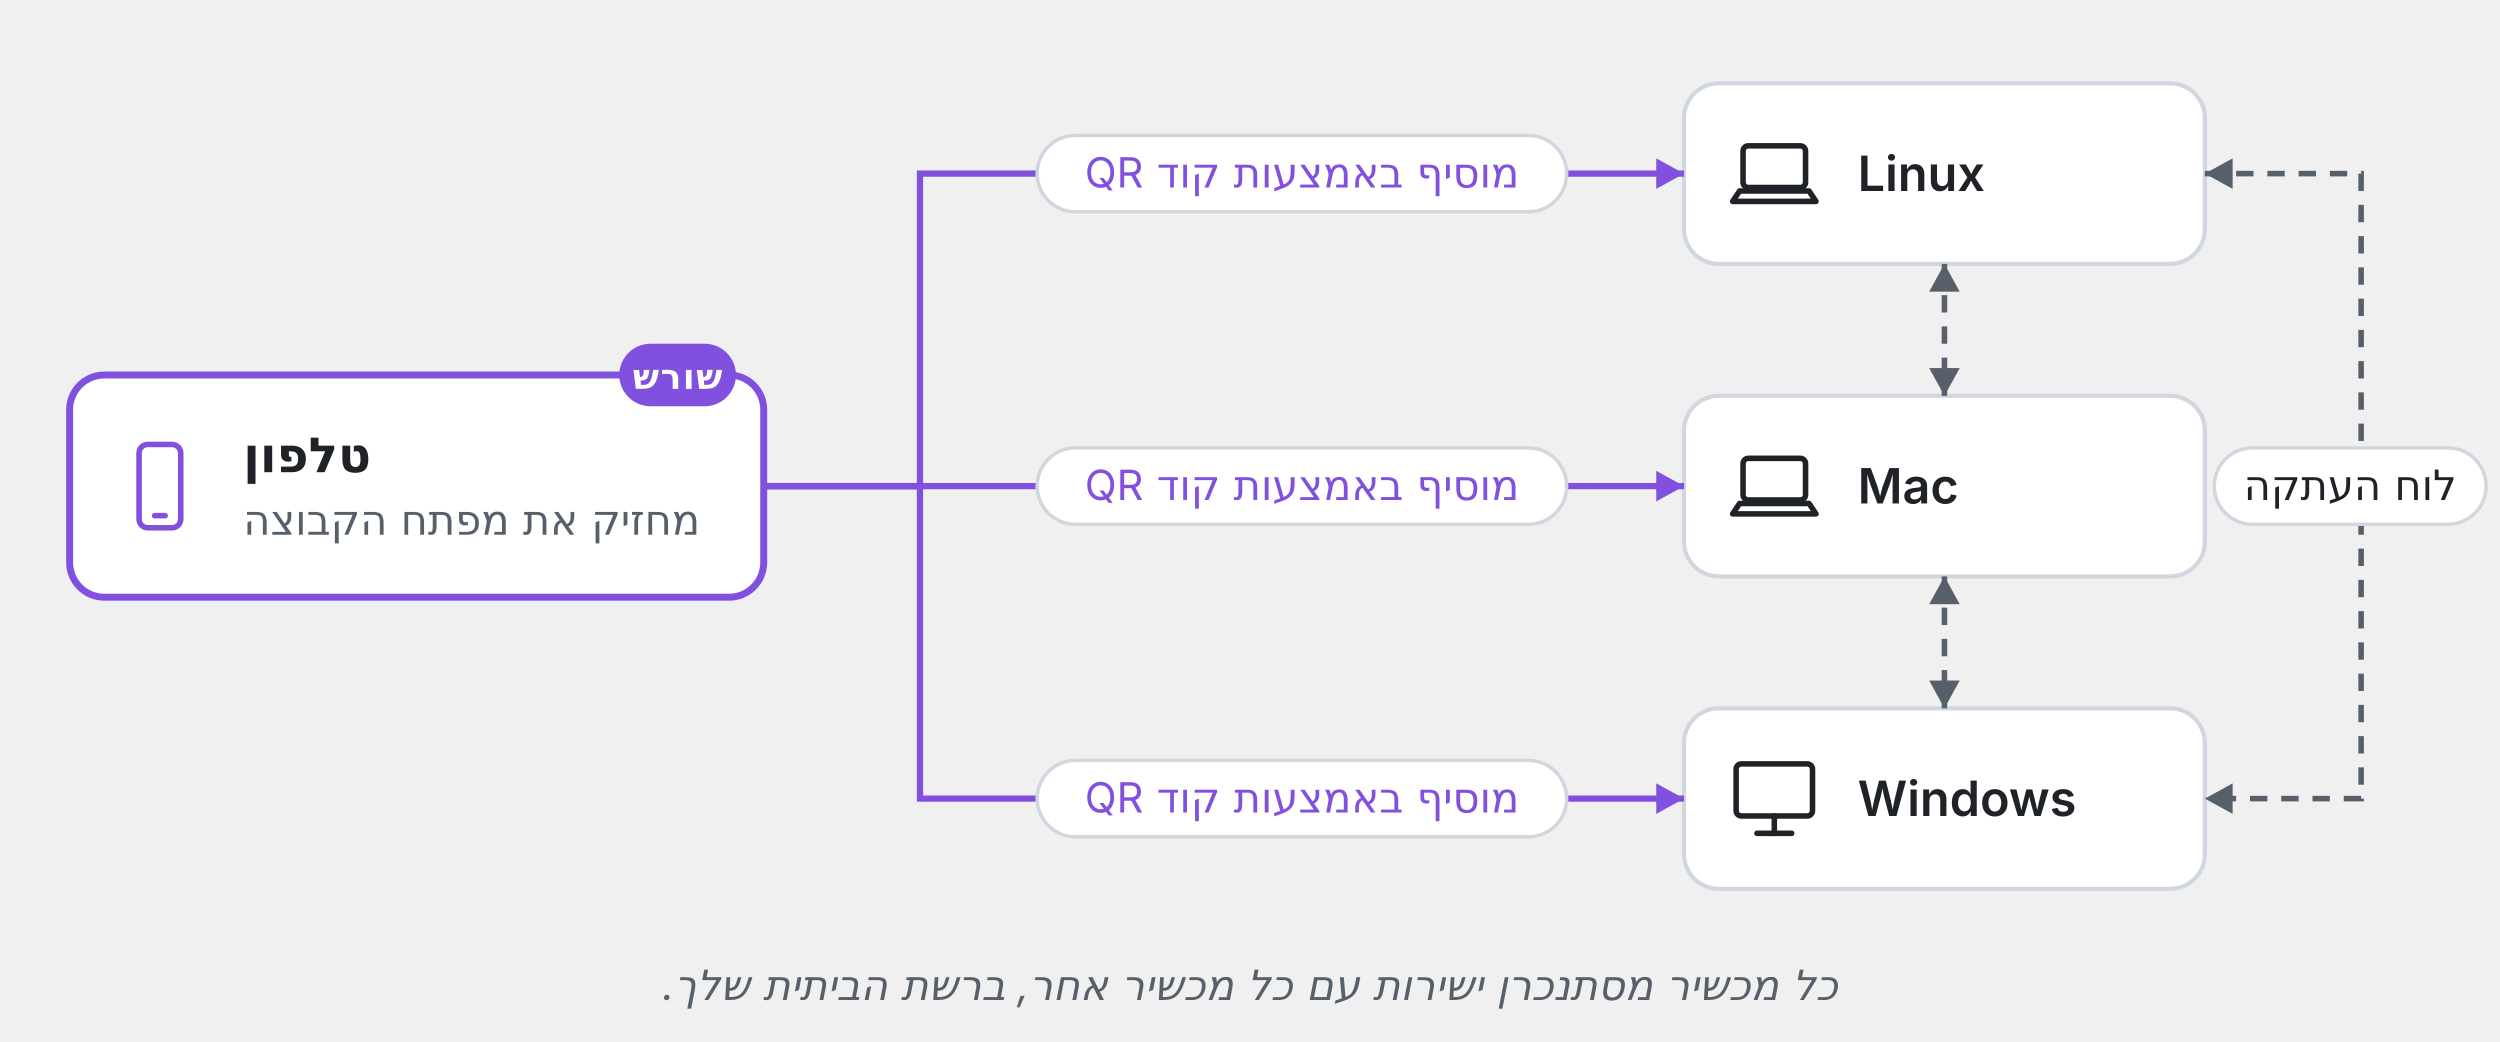
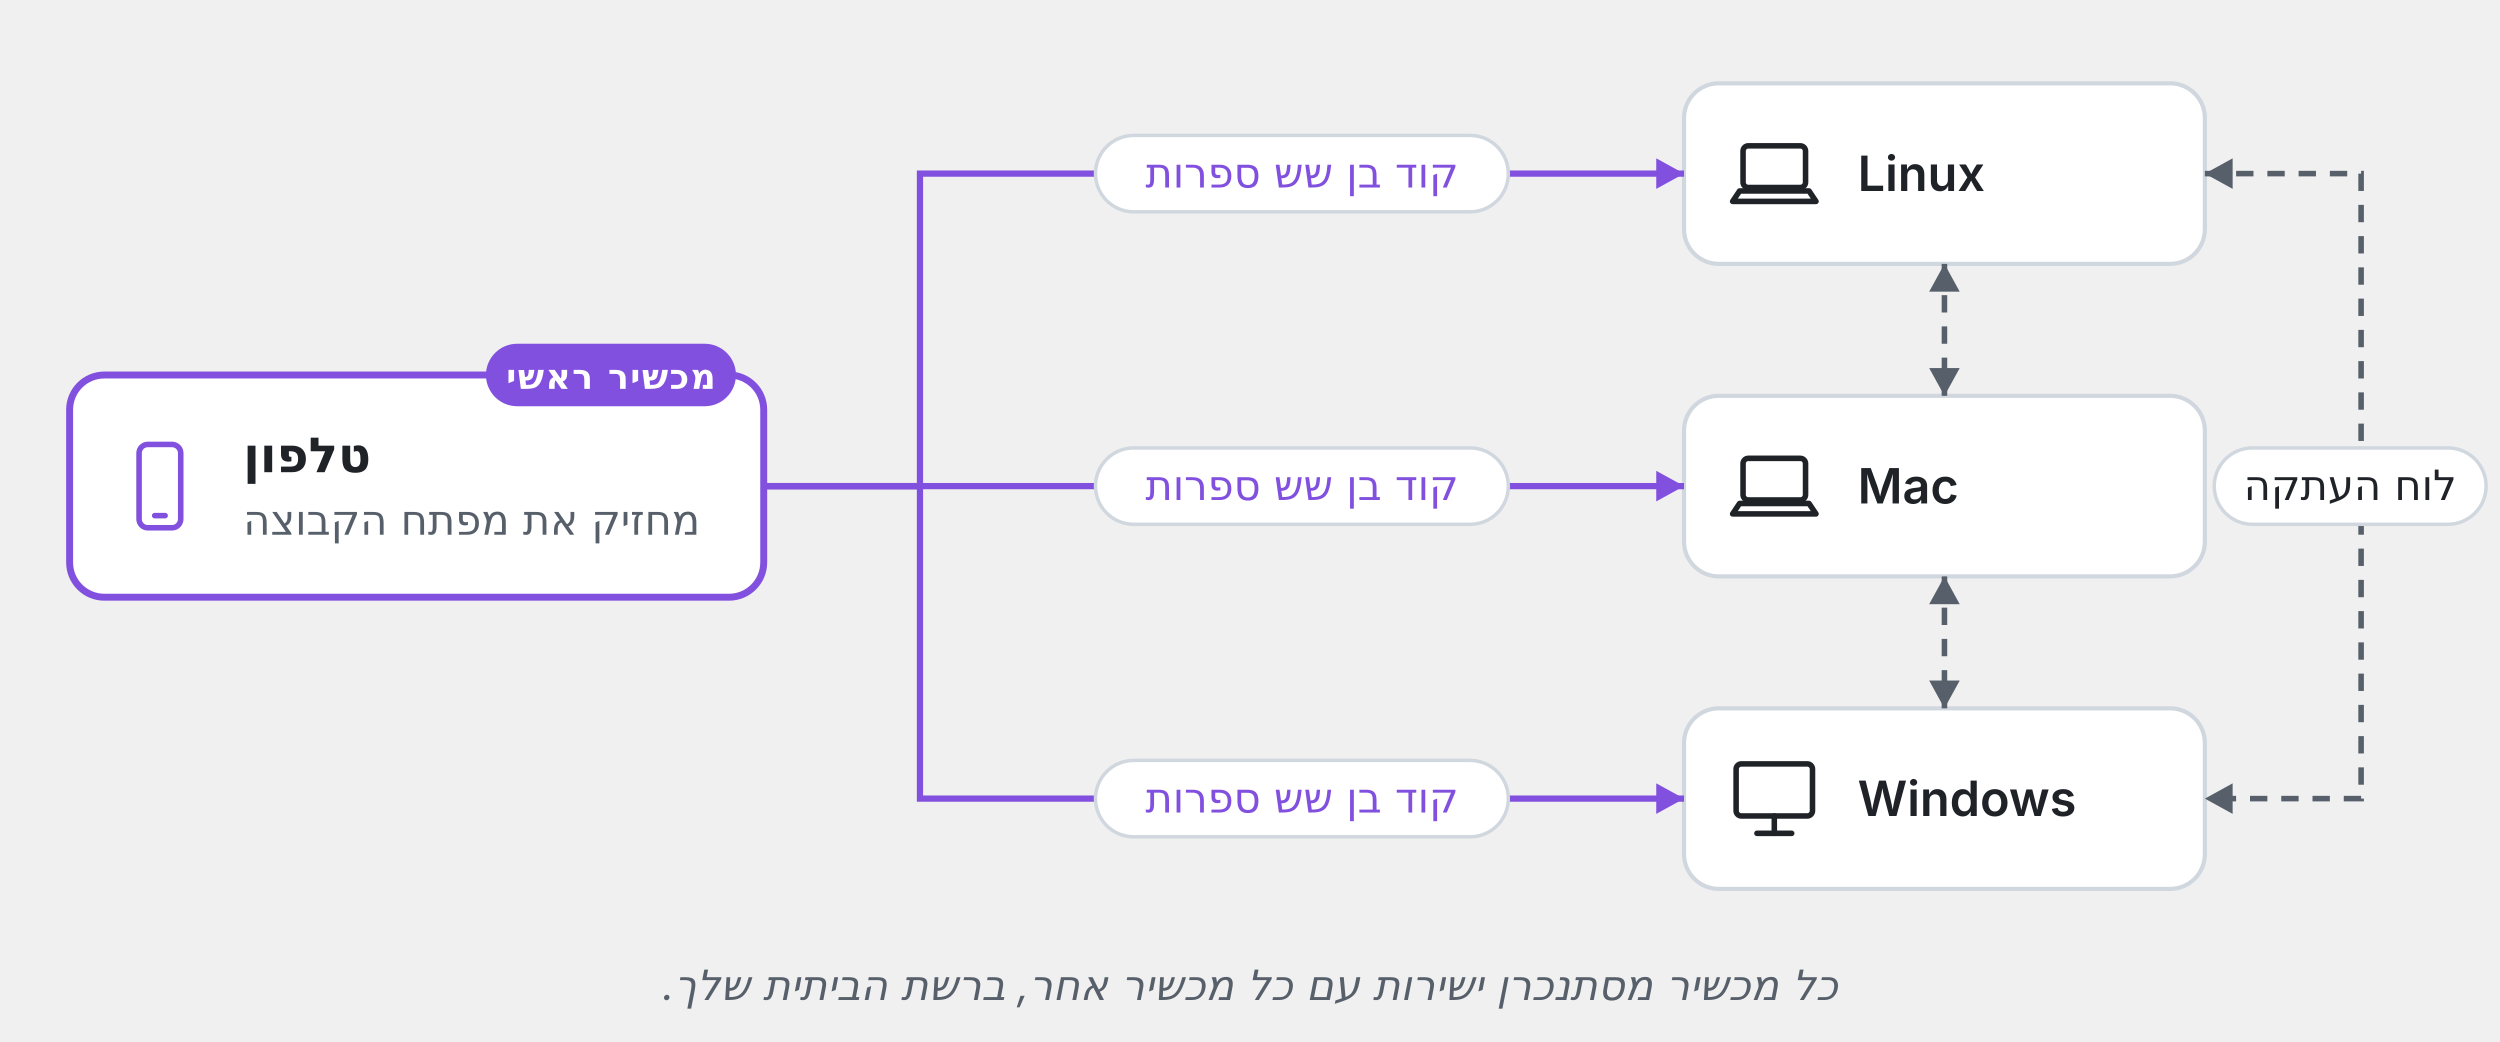
- <svg xmlns="http://www.w3.org/2000/svg" lang="he" width="720" height="300" viewBox="0 0 720 300" role="img" aria-label="הטלפון מוסיף כל מחשב באמצעות קוד QR; לאחר מכן המחשבים חולקים לוח העתקה אחד">
+ <svg xmlns="http://www.w3.org/2000/svg" lang="he" width="720" height="300" viewBox="0 0 720 300" role="img" aria-label="הטלפון מוסיף כל מחשב בקוד בן שש ספרות; אחר כך המחשבים חולקים לוח העתקה אחד">
  <style>
  .bg { fill: none; }
  .zone { fill: #f6f8fa; stroke: #d0d7de; stroke-width: 1; }
  .zone-t { fill: #57606a; font: 600 13px system-ui, -apple-system, 'Segoe UI', sans-serif; letter-spacing: .02em; }
  .card { fill: #ffffff; stroke: #d0d7de; stroke-width: 1.2; }
  .card.key { stroke: #8250df; stroke-width: 2; }
  .card.srv { fill: #fff8c5; stroke: #d4a72c; }
  .t { fill: #1f2328; font: 600 14px system-ui, -apple-system, 'Segoe UI', sans-serif; }
  .s { fill: #57606a; font: 12px system-ui, -apple-system, 'Segoe UI', sans-serif; }
  .ic { fill: none; stroke: #1f2328; stroke-width: 1.6; stroke-linecap: round; stroke-linejoin: round; }
  .key .ic, .ic.key { stroke: #8250df; }
  .badge { fill: #8250df; }
  .badge-t { fill: #ffffff; font: 600 10px system-ui, -apple-system, 'Segoe UI', sans-serif; letter-spacing: .04em; }
  .e-tunnel { fill: none; stroke: #0969da; stroke-width: 3; }
  .e-home { fill: none; stroke: #57606a; stroke-width: 1.6; stroke-dasharray: 5 4; }
  .e-pair { fill: none; stroke: #8250df; stroke-width: 1.8; }
  .e-e2e { fill: none; stroke: #1a7f37; stroke-width: 1.8; stroke-dasharray: 2 4; stroke-linecap: round; }
  .a-tunnel { fill: #0969da; } .a-home { fill: #57606a; } .a-pair { fill: #8250df; } .a-e2e { fill: #1a7f37; }
  .lbl-bg { fill: #ffffff; stroke: #d0d7de; stroke-width: 1; }
  .lbl { fill: #1f2328; font: 12px system-ui, -apple-system, 'Segoe UI', sans-serif; }
  .lbl.tunnel { fill: #0969da; } .lbl.pair { fill: #8250df; } .lbl.e2e { fill: #1a7f37; }
  .note { fill: #57606a; font: italic 12px system-ui, -apple-system, 'Segoe UI', sans-serif; }
  @media (prefers-color-scheme: dark) {
    .zone { fill: #161b22; stroke: #30363d; }
    .zone-t, .s, .note { fill: #8b949e; }
    .card { fill: #0d1117; stroke: #3d444d; }
    .card.key { stroke: #a371f7; }
    .card.srv { fill: #272115; stroke: #9e6a03; }
    .t, .lbl { fill: #e6edf3; }
    .ic { stroke: #e6edf3; }
    .key .ic, .ic.key { stroke: #a371f7; }
    .badge { fill: #a371f7; }
    .badge-t { fill: #0d1117; }
    .e-tunnel { stroke: #4493f8; } .a-tunnel { fill: #4493f8; } .lbl.tunnel { fill: #4493f8; }
    .e-home { stroke: #8b949e; } .a-home { fill: #8b949e; }
    .e-pair { stroke: #a371f7; } .a-pair { fill: #a371f7; } .lbl.pair { fill: #a371f7; }
    .e-e2e { stroke: #3fb950; } .a-e2e { fill: #3fb950; } .lbl.e2e { fill: #3fb950; }
    .lbl-bg { fill: #0d1117; stroke: #3d444d; }
  }
</style>
  <g class="key">
    <rect class="card key" x="20.05" y="108.0" width="199.9" height="64" rx="10" />
    <g transform="translate(32.05,126)" class="ic">
      <rect x="8" y="2" width="12" height="24" rx="2.5" />
      <line x1="12.5" y1="22.5" x2="15.5" y2="22.5" />
    </g>
    <text class="t" x="70.05" y="136" direction="rtl" text-anchor="end">טלפון</text>
    <text class="s" x="70.05" y="154" direction="rtl" text-anchor="end">מחזיק את מפתח הקבוצה</text>
-     <rect class="badge" x="178.35" y="99.0" width="33.6" height="18" rx="9" />
-     <text class="badge-t" x="195.15" y="112.0" text-anchor="middle" direction="rtl">שורש</text>
+     <rect class="badge" x="139.95" y="99.0" width="72.0" height="18" rx="9" />
+     <text class="badge-t" x="175.95" y="112.0" text-anchor="middle" direction="rtl">מכשיר ראשי</text>
  </g>
  <g class="">
    <rect class="card " x="485.0" y="24.0" width="150" height="52" rx="10" />
    <g transform="translate(497.0,36)" class="ic">
      <rect x="5" y="6" width="18" height="12" rx="1.5" />
      <path d="M2 22h24l-2 -3H4z" />
    </g>
    <text class="t" x="535.0" y="55" direction="rtl" text-anchor="end">Linux</text>
  </g>
  <g class="">
    <rect class="card " x="485.0" y="114.0" width="150" height="52" rx="10" />
    <g transform="translate(497.0,126)" class="ic">
      <rect x="5" y="6" width="18" height="12" rx="1.5" />
      <path d="M2 22h24l-2 -3H4z" />
    </g>
    <text class="t" x="535.0" y="145" direction="rtl" text-anchor="end">Mac</text>
  </g>
  <g class="">
    <rect class="card " x="485.0" y="204.0" width="150" height="52" rx="10" />
    <g transform="translate(497.0,216)" class="ic">
      <rect x="3" y="4" width="22" height="15" rx="1.5" />
      <line x1="14" y1="19" x2="14" y2="24" />
      <line x1="9" y1="24" x2="19" y2="24" />
    </g>
    <text class="t" x="535.0" y="235" direction="rtl" text-anchor="end">Windows</text>
  </g>
  <path class="e-pair" d="M219.95,140.0 L264.95,140.0 L264.95,50.0 L485.0,50.0" />
  <path class="a-pair" d="M485.0,50.0 L477.0,45.6 L477.0,54.4z" />
  <path class="e-pair" d="M219.95,140.0 L485.0,140.0" />
  <path class="a-pair" d="M485.0,140.0 L477.0,135.6 L477.0,144.4z" />
  <path class="e-pair" d="M219.95,140.0 L264.95,140.0 L264.95,230.0 L485.0,230.0" />
  <path class="a-pair" d="M485.0,230.0 L477.0,225.6 L477.0,234.4z" />
  <path class="e-home" d="M560.0,76.0 L560.0,114.0" />
  <path class="a-home" d="M560.0,114.0 L564.4,106.0 L555.6,106.0z" />
  <path class="a-home" d="M560.0,76.0 L555.6,84.0 L564.4,84.0z" />
  <path class="e-home" d="M560.0,166.0 L560.0,204.0" />
  <path class="a-home" d="M560.0,204.0 L564.4,196.0 L555.6,196.0z" />
  <path class="a-home" d="M560.0,166.0 L555.6,174.0 L564.4,174.0z" />
  <path class="e-home" d="M635.0,50 L680,50 L680,230 L635.0,230" />
  <path class="a-home" d="M635.0,230 L643.0,234.4 L643.0,225.6z" />
  <path class="a-home" d="M635.0,50 L643.0,54.4 L643.0,45.6z" />
  <text class="note" x="360" y="288" text-anchor="middle" direction="rtl">כל מכשיר מסתנכרן ישירות עם כל מכשיר אחר, ברשת הביתית שלך.</text>
-   <rect class="lbl-bg" x="298.7" y="39.0" width="152.5" height="22" rx="11.0" />
-   <text class="lbl pair" x="374.975" y="54.0" text-anchor="middle" direction="rtl">מוסיף באמצעות קוד QR</text>
-   <rect class="lbl-bg" x="298.7" y="129.0" width="152.5" height="22" rx="11.0" />
-   <text class="lbl pair" x="374.975" y="144.0" text-anchor="middle" direction="rtl">מוסיף באמצעות קוד QR</text>
-   <rect class="lbl-bg" x="298.7" y="219.0" width="152.5" height="22" rx="11.0" />
-   <text class="lbl pair" x="374.975" y="234.0" text-anchor="middle" direction="rtl">מוסיף באמצעות קוד QR</text>
+   <rect class="lbl-bg" x="315.5" y="39.0" width="118.9" height="22" rx="11.0" />
+   <text class="lbl pair" x="374.975" y="54.0" text-anchor="middle" direction="rtl">קוד בן שש ספרות</text>
+   <rect class="lbl-bg" x="315.5" y="129.0" width="118.9" height="22" rx="11.0" />
+   <text class="lbl pair" x="374.975" y="144.0" text-anchor="middle" direction="rtl">קוד בן שש ספרות</text>
+   <rect class="lbl-bg" x="315.5" y="219.0" width="118.9" height="22" rx="11.0" />
+   <text class="lbl pair" x="374.975" y="234.0" text-anchor="middle" direction="rtl">קוד בן שש ספרות</text>
  <rect class="lbl-bg" x="637.7" y="129.0" width="78.3" height="22" rx="11.0" />
  <text class="lbl home" x="676.85" y="144.0" text-anchor="middle" direction="rtl">לוח העתקה</text>
</svg>
